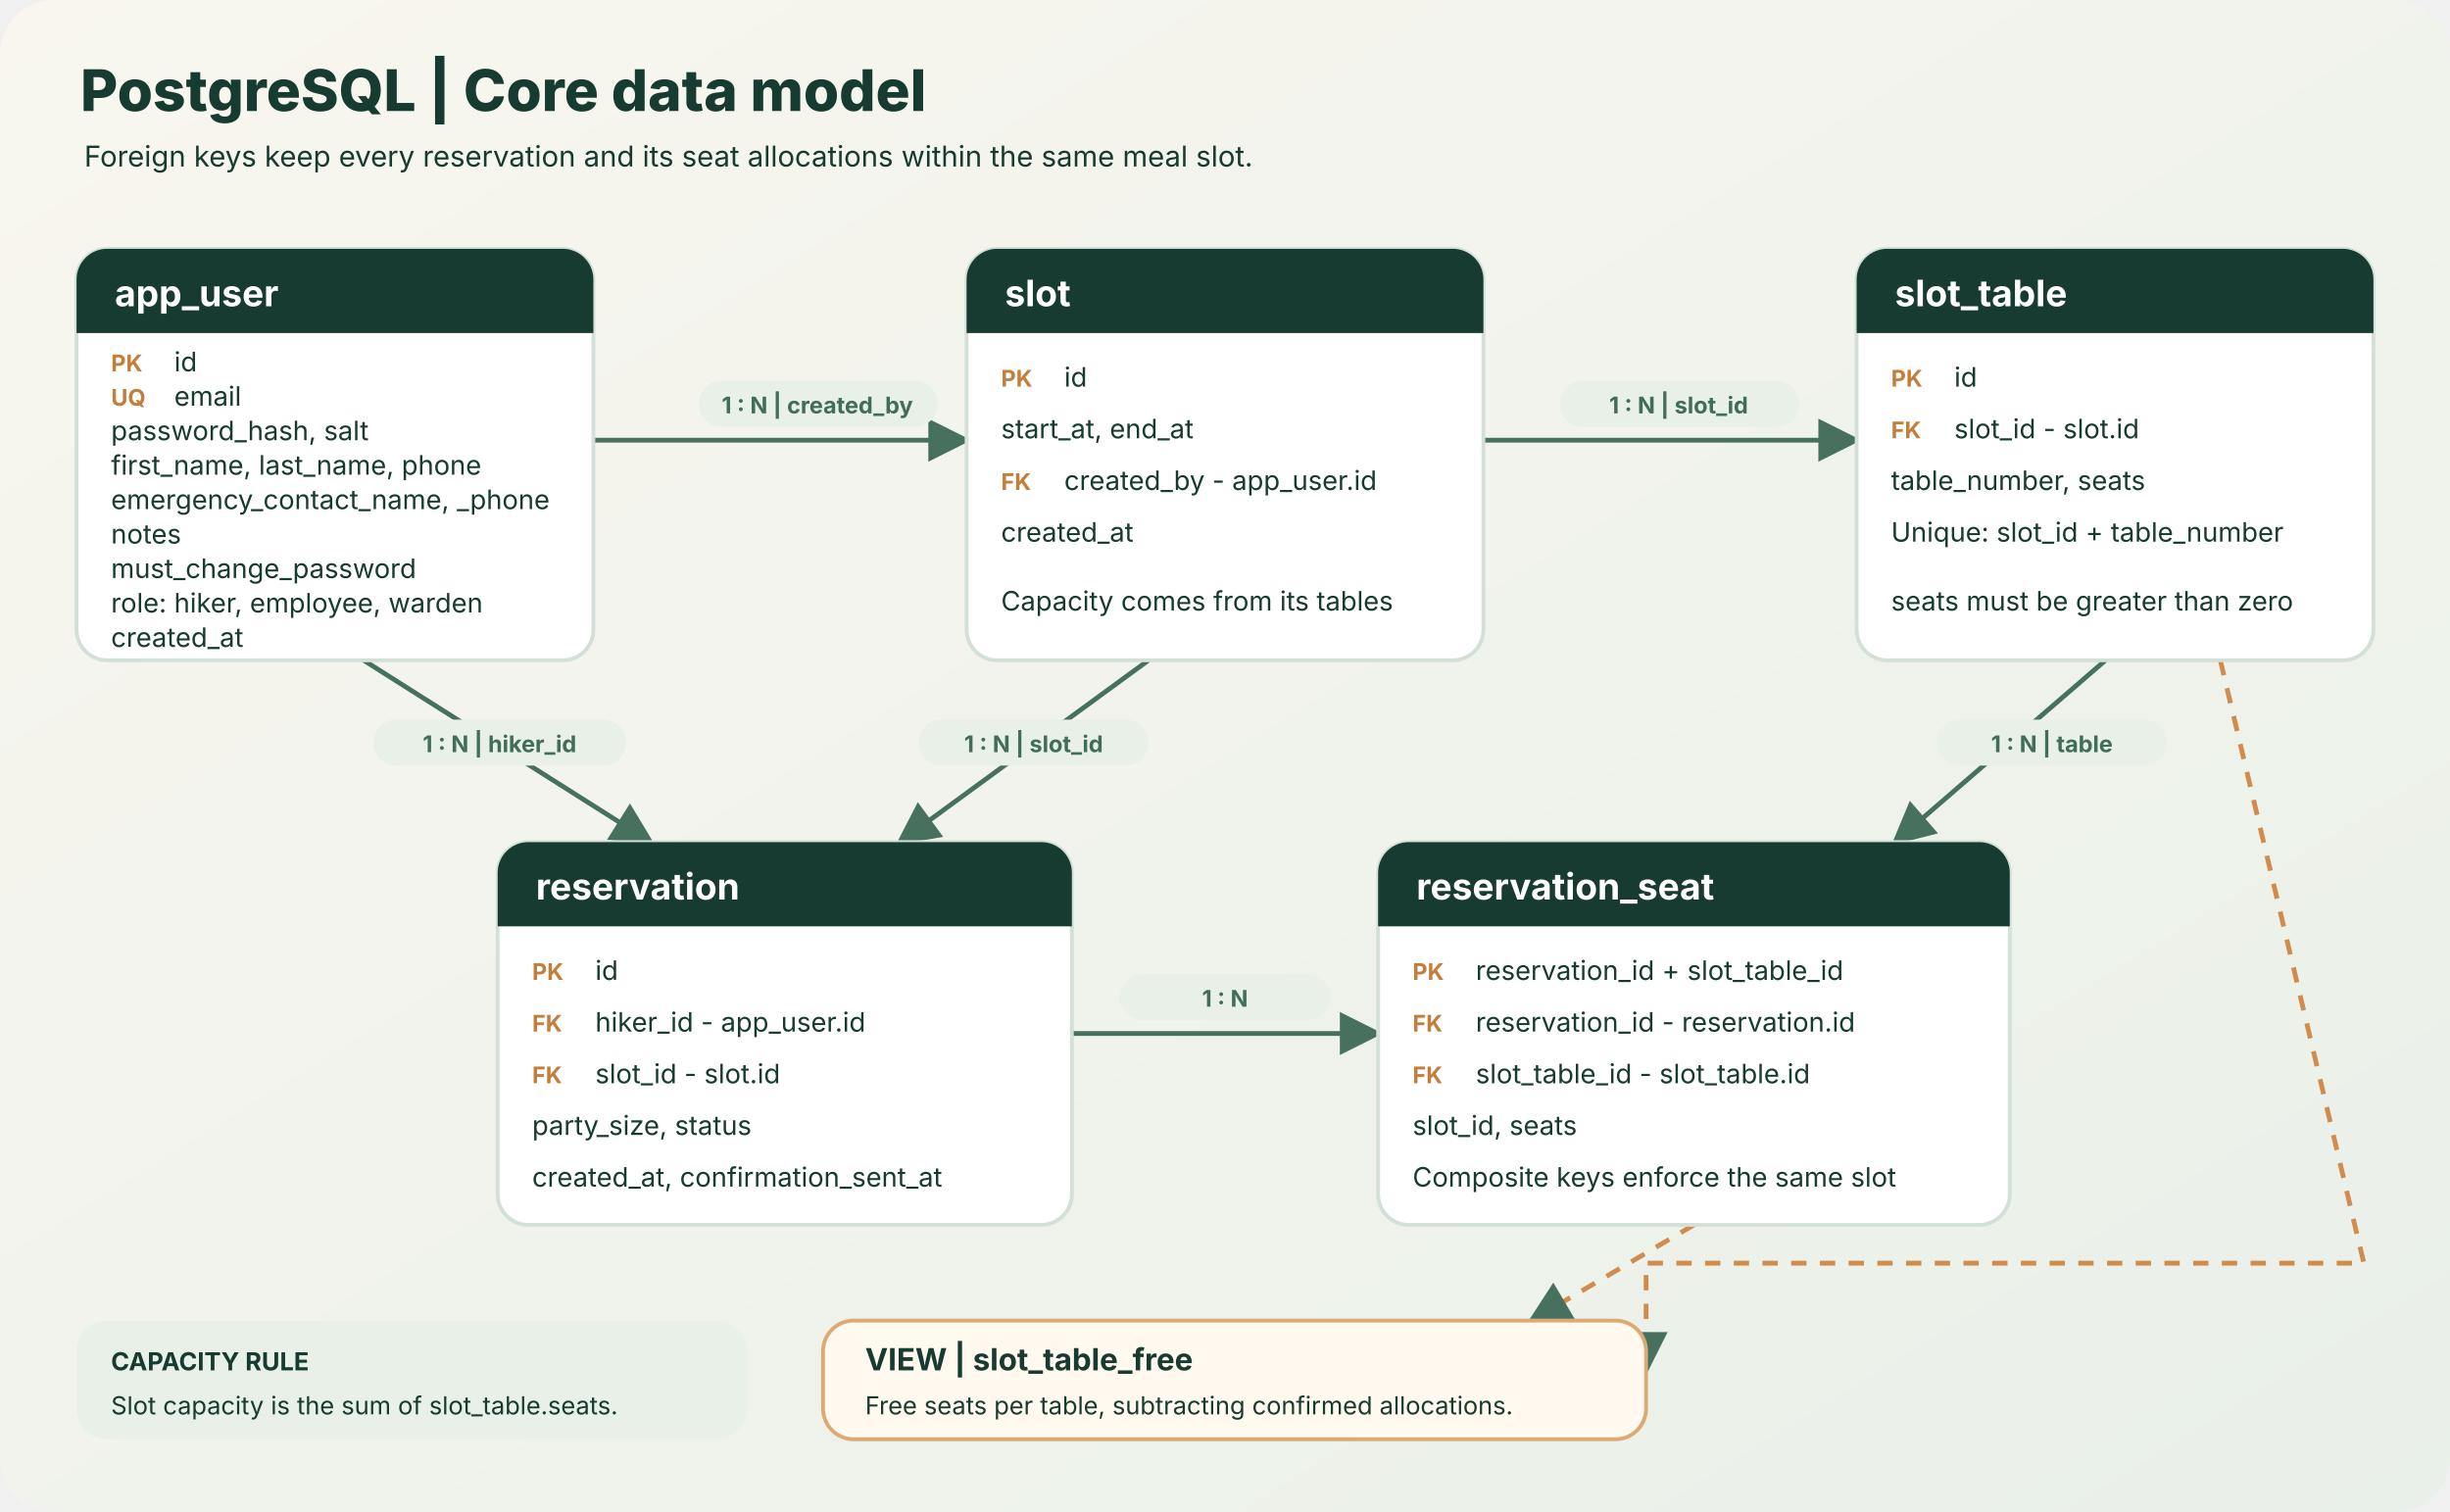
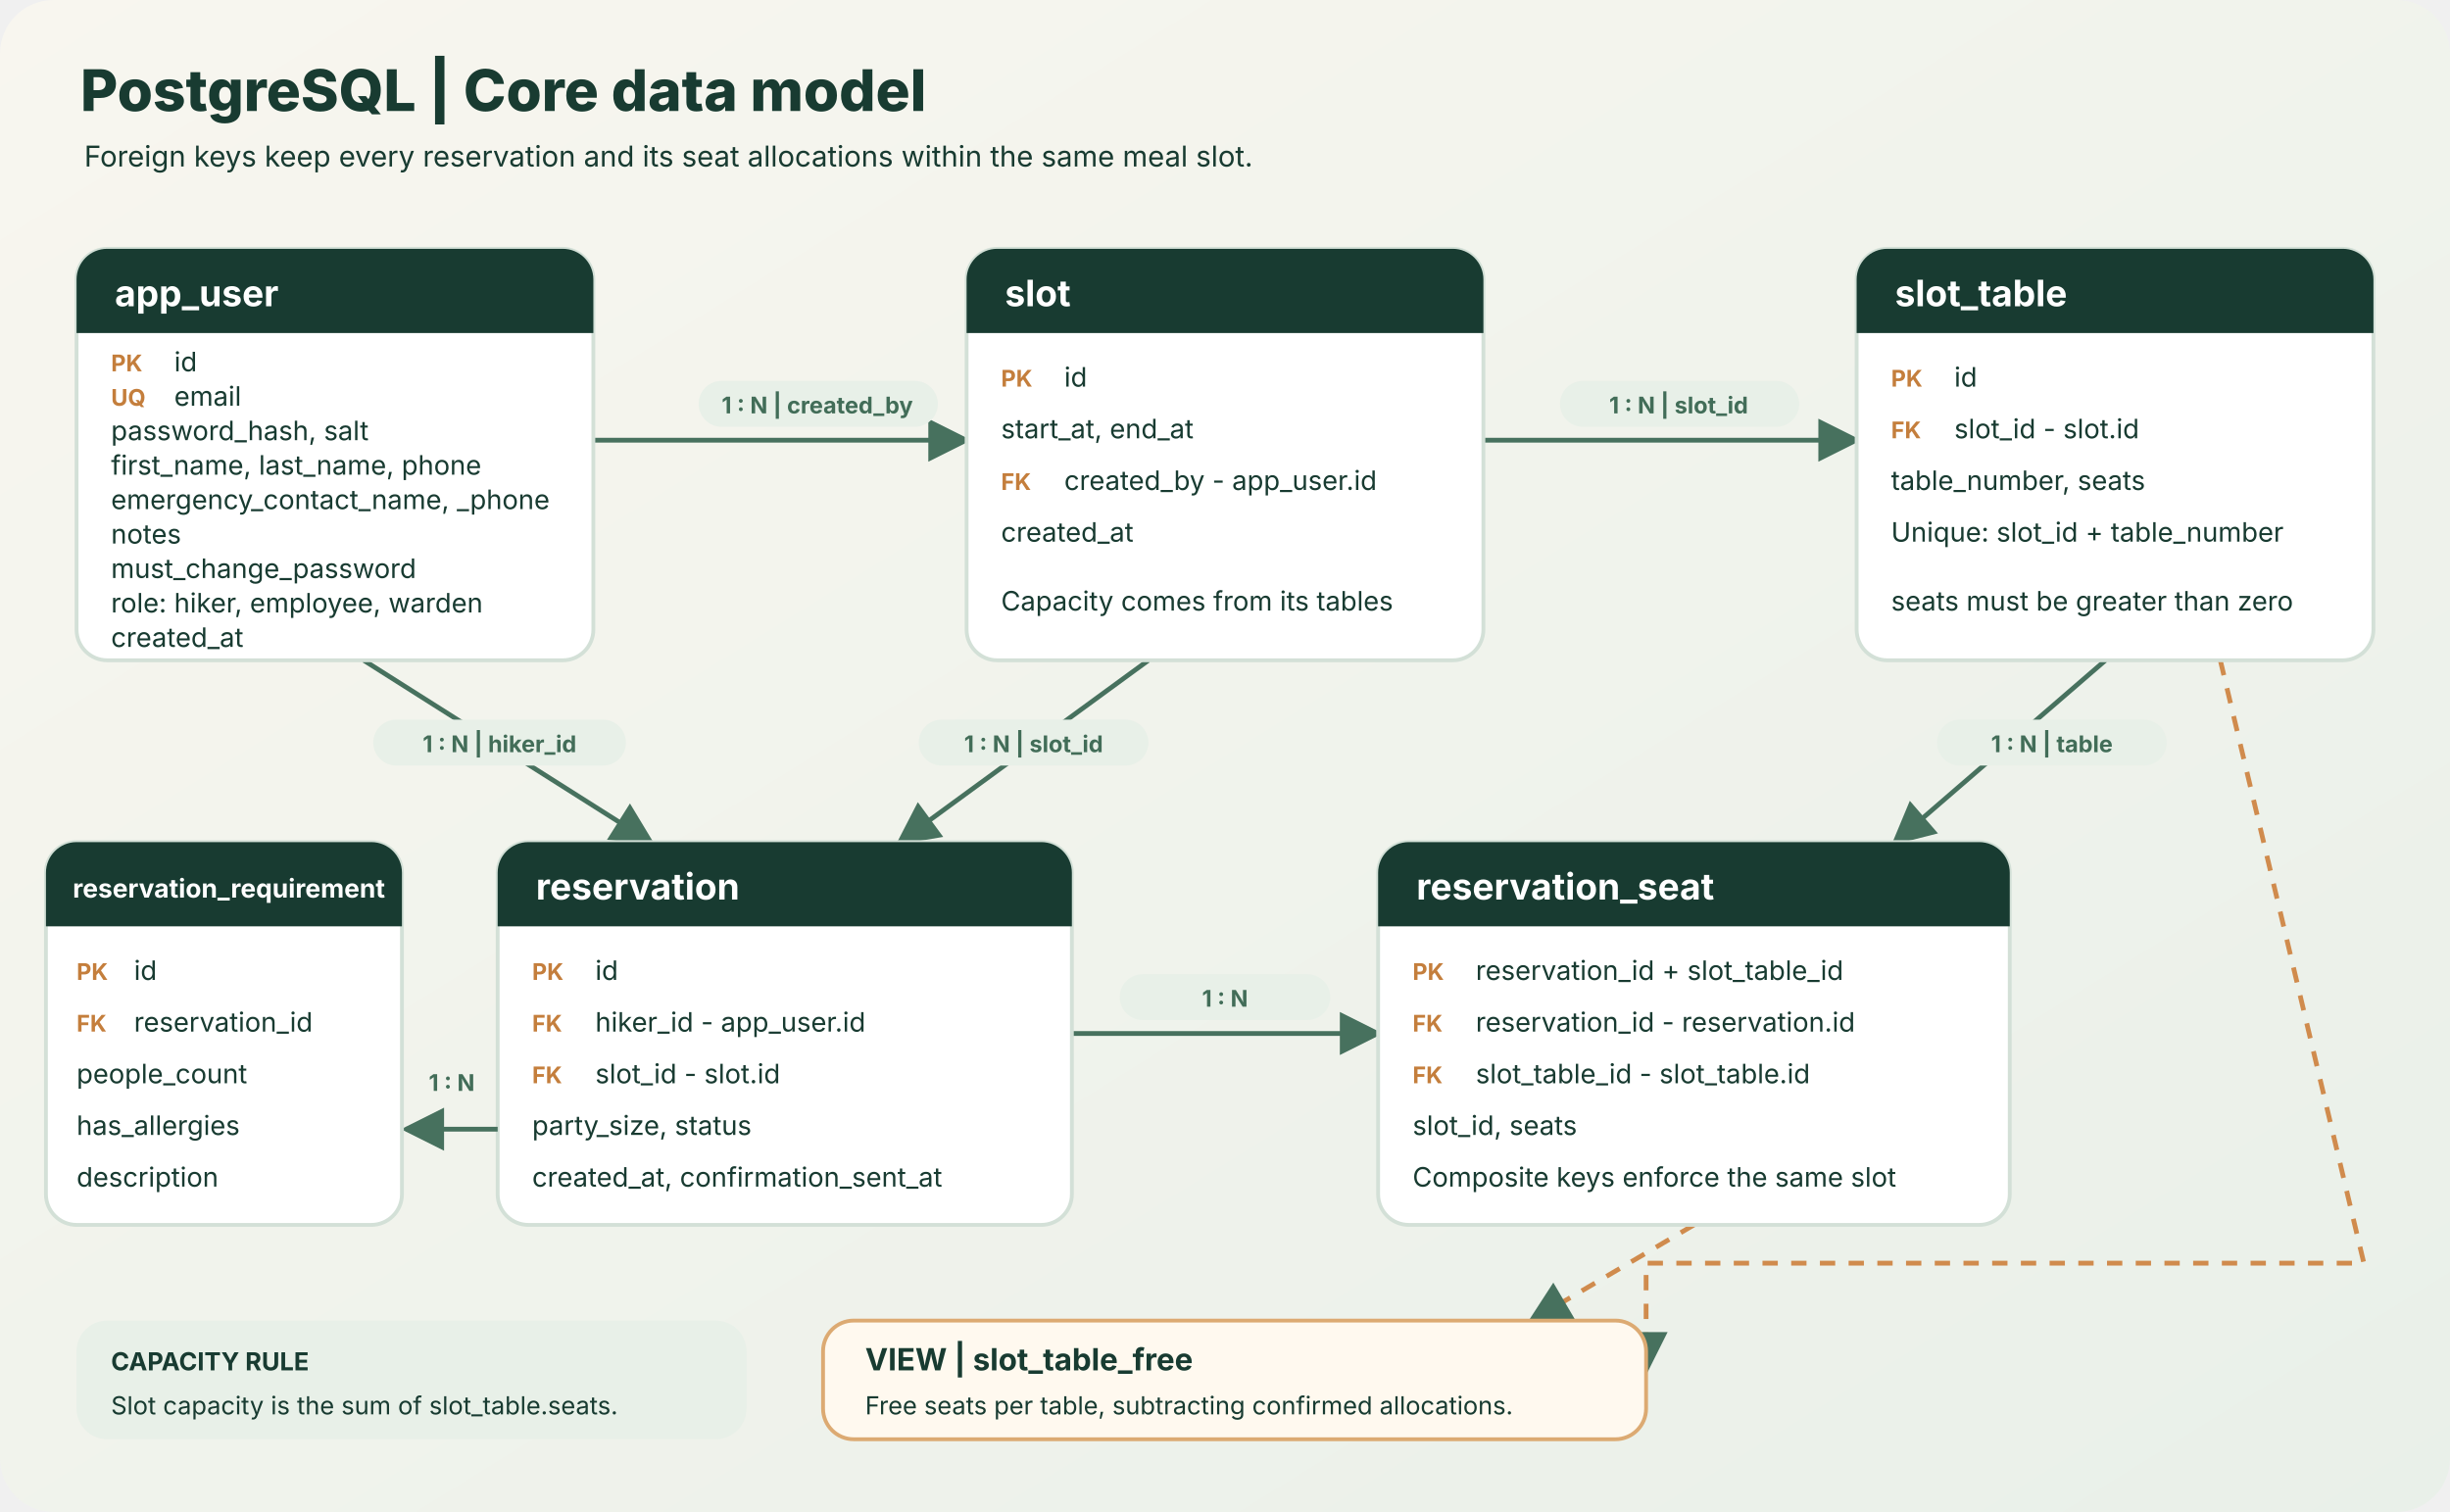
<svg xmlns="http://www.w3.org/2000/svg" width="1280" height="790" viewBox="0 0 1280 790" role="img" aria-labelledby="title description">
  <defs>
    <linearGradient id="background" x1="0" y1="0" x2="1" y2="1">
      <stop offset="0" stop-color="#f8f6ef" />
      <stop offset="1" stop-color="#e9f0e9" />
    </linearGradient>
    <marker id="arrow" markerWidth="9" markerHeight="9" refX="8" refY="4.5" orient="auto" markerUnits="strokeWidth">
      <path d="M0,0 L9,4.5 L0,9 z" fill="#47715e" />
    </marker>
    <style>
      text { font-family: Inter, "Segoe UI", Arial, sans-serif; fill: #183b31; }
      .card { fill: #ffffff; stroke: #d3e0d7; stroke-width: 2; }
      .header { fill: #183b31; }
      .entity { font-size: 19px; font-weight: 700; fill: #ffffff; }
      .field { font-size: 14px; }
      .key { font-size: 12px; font-weight: 700; fill: #c47e3c; }
      .rel { font-size: 12px; font-weight: 700; fill: #426d58; }
      .connector { fill: none; stroke: #47715e; stroke-width: 2.5; marker-end: url(#arrow); }
      .derived { fill: none; stroke: #d08b4d; stroke-width: 2.5; stroke-dasharray: 8 7; marker-end: url(#arrow); }
    </style>
  </defs>
  <rect width="1280" height="790" rx="28" fill="url(#background)" />
  <text x="42" y="58" font-size="30" font-weight="800">PostgreSQL | Core data model</text>
  <text x="44" y="87" font-size="15" fill="#587268">Foreign keys keep every reservation and its seat allocations within the same meal slot.</text>
  <path class="connector" d="M310 230 H505" />
  <path class="connector" d="M775 230 H970" />
  <path class="connector" d="M190 345 L340 440" />
  <path class="connector" d="M600 345 L470 440" />
  <path class="connector" d="M560 540 H720" />
  <path class="connector" d="M1100 345 L990 440" />
  <path class="derived" d="M1160 345 L1235 660 H860 V716" />
  <path class="derived" d="M885 640 L800 690" />
  <rect x="365" y="199" width="125" height="24" rx="12" fill="#e8f0e8" />
  <text x="427" y="216" text-anchor="middle" class="rel">1 : N | created_by</text>
  <rect x="815" y="199" width="125" height="24" rx="12" fill="#e8f0e8" />
  <text x="877" y="216" text-anchor="middle" class="rel">1 : N | slot_id</text>
  <rect x="195" y="376" width="132" height="24" rx="12" fill="#e8f0e8" />
  <text x="261" y="393" text-anchor="middle" class="rel">1 : N | hiker_id</text>
  <rect x="480" y="376" width="120" height="24" rx="12" fill="#e8f0e8" />
  <text x="540" y="393" text-anchor="middle" class="rel">1 : N | slot_id</text>
  <rect x="585" y="509" width="110" height="24" rx="12" fill="#e8f0e8" />
  <text x="640" y="526" text-anchor="middle" class="rel">1 : N</text>
  <rect x="1012" y="376" width="120" height="24" rx="12" fill="#e8f0e8" />
  <text x="1072" y="393" text-anchor="middle" class="rel">1 : N | table</text>
  <rect x="40" y="130" width="270" height="215" rx="16" class="card" />
  <path d="M56 130 H294 A16 16 0 0 1 310 146 V174 H40 V146 A16 16 0 0 1 56 130" class="header" />
  <text x="60" y="160" class="entity">app_user</text>
  <text x="58" y="194" class="key">PK</text>
  <text x="91" y="194" class="field">id</text>
  <text x="58" y="212" class="key">UQ</text>
  <text x="91" y="212" class="field">email</text>
  <text x="58" y="230" class="field">password_hash, salt</text>
  <text x="58" y="248" class="field">first_name, last_name, phone</text>
  <text x="58" y="266" class="field">emergency_contact_name, _phone</text>
  <text x="58" y="284" class="field">notes</text>
  <text x="58" y="302" class="field">must_change_password</text>
  <text x="58" y="320" class="field">role: hiker, employee, warden</text>
  <text x="58" y="338" class="field">created_at</text>
  <rect x="505" y="130" width="270" height="215" rx="16" class="card" />
  <path d="M521 130 H759 A16 16 0 0 1 775 146 V174 H505 V146 A16 16 0 0 1 521 130" class="header" />
  <text x="525" y="160" class="entity">slot</text>
  <text x="523" y="202" class="key">PK</text>
  <text x="556" y="202" class="field">id</text>
  <text x="523" y="229" class="field">start_at, end_at</text>
  <text x="523" y="256" class="key">FK</text>
  <text x="556" y="256" class="field">created_by - app_user.id</text>
  <text x="523" y="283" class="field">created_at</text>
  <text x="523" y="319" class="field">Capacity comes from its tables</text>
  <rect x="970" y="130" width="270" height="215" rx="16" class="card" />
  <path d="M986 130 H1224 A16 16 0 0 1 1240 146 V174 H970 V146 A16 16 0 0 1 986 130" class="header" />
  <text x="990" y="160" class="entity">slot_table</text>
  <text x="988" y="202" class="key">PK</text>
  <text x="1021" y="202" class="field">id</text>
  <text x="988" y="229" class="key">FK</text>
  <text x="1021" y="229" class="field">slot_id - slot.id</text>
  <text x="988" y="256" class="field">table_number, seats</text>
  <text x="988" y="283" class="field">Unique: slot_id + table_number</text>
  <text x="988" y="319" class="field">seats must be greater than zero</text>
  <rect x="260" y="440" width="300" height="200" rx="16" class="card" />
  <path d="M276 440 H544 A16 16 0 0 1 560 456 V484 H260 V456 A16 16 0 0 1 276 440" class="header" />
  <text x="280" y="470" class="entity">reservation</text>
  <text x="278" y="512" class="key">PK</text>
  <text x="311" y="512" class="field">id</text>
  <text x="278" y="539" class="key">FK</text>
  <text x="311" y="539" class="field">hiker_id - app_user.id</text>
  <text x="278" y="566" class="key">FK</text>
  <text x="311" y="566" class="field">slot_id - slot.id</text>
  <text x="278" y="593" class="field">party_size, status</text>
  <text x="278" y="620" class="field">created_at, confirmation_sent_at</text>
+   <path class="connector" d="M260 590 H212" />
+   <text x="236" y="570" text-anchor="middle" class="rel">1 : N</text>
+   <rect x="24" y="440" width="186" height="200" rx="16" class="card" />
+   <path d="M40 440 H194 A16 16 0 0 1 210 456 V484 H24 V456 A16 16 0 0 1 40 440" class="header" />
+   <text x="38" y="469" class="entity" style="font-size:13.5px">reservation_requirement</text>
+   <text x="40" y="512" class="key">PK</text>
+   <text x="70" y="512" class="field">id</text>
+   <text x="40" y="539" class="key">FK</text>
+   <text x="70" y="539" class="field">reservation_id</text>
+   <text x="40" y="566" class="field">people_count</text>
+   <text x="40" y="593" class="field">has_allergies</text>
+   <text x="40" y="620" class="field">description</text>
  <rect x="720" y="440" width="330" height="200" rx="16" class="card" />
  <path d="M736 440 H1034 A16 16 0 0 1 1050 456 V484 H720 V456 A16 16 0 0 1 736 440" class="header" />
  <text x="740" y="470" class="entity">reservation_seat</text>
  <text x="738" y="512" class="key">PK</text>
  <text x="771" y="512" class="field">reservation_id + slot_table_id</text>
  <text x="738" y="539" class="key">FK</text>
  <text x="771" y="539" class="field">reservation_id - reservation.id</text>
  <text x="738" y="566" class="key">FK</text>
  <text x="771" y="566" class="field">slot_table_id - slot_table.id</text>
  <text x="738" y="593" class="field">slot_id, seats</text>
  <text x="738" y="620" class="field">Composite keys enforce the same slot</text>
  <rect x="430" y="690" width="430" height="62" rx="16" fill="#fff9ef" stroke="#dcaa72" stroke-width="2" />
  <text x="452" y="716" font-size="16" font-weight="700">VIEW | slot_table_free</text>
  <text x="452" y="739" font-size="13" fill="#587268">Free seats per table, subtracting confirmed allocations.</text>
  <rect x="40" y="690" width="350" height="62" rx="16" fill="#e8f0e8" />
  <text x="58" y="716" font-size="13" font-weight="700">CAPACITY RULE</text>
  <text x="58" y="739" font-size="13" fill="#587268">Slot capacity is the sum of slot_table.seats.</text>
</svg>
